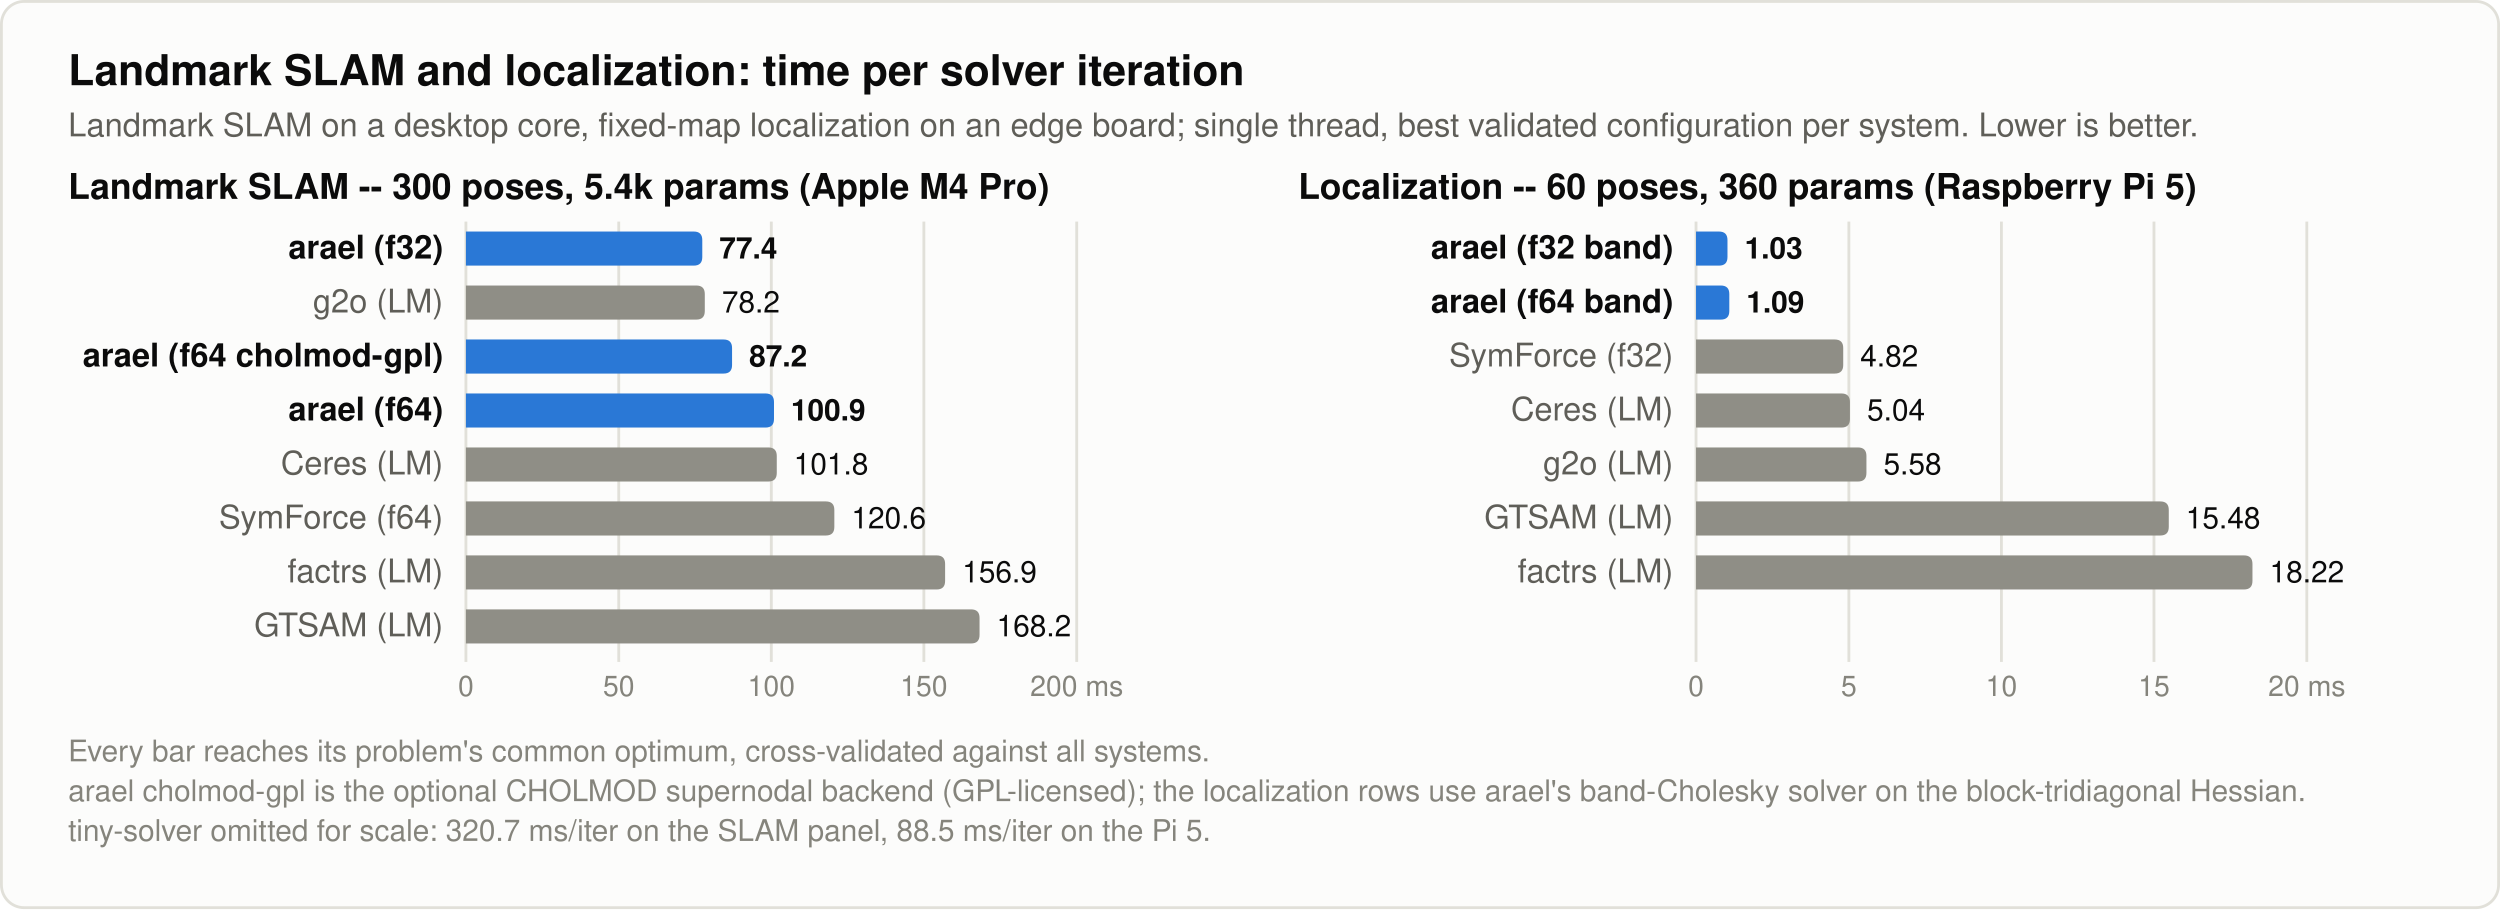
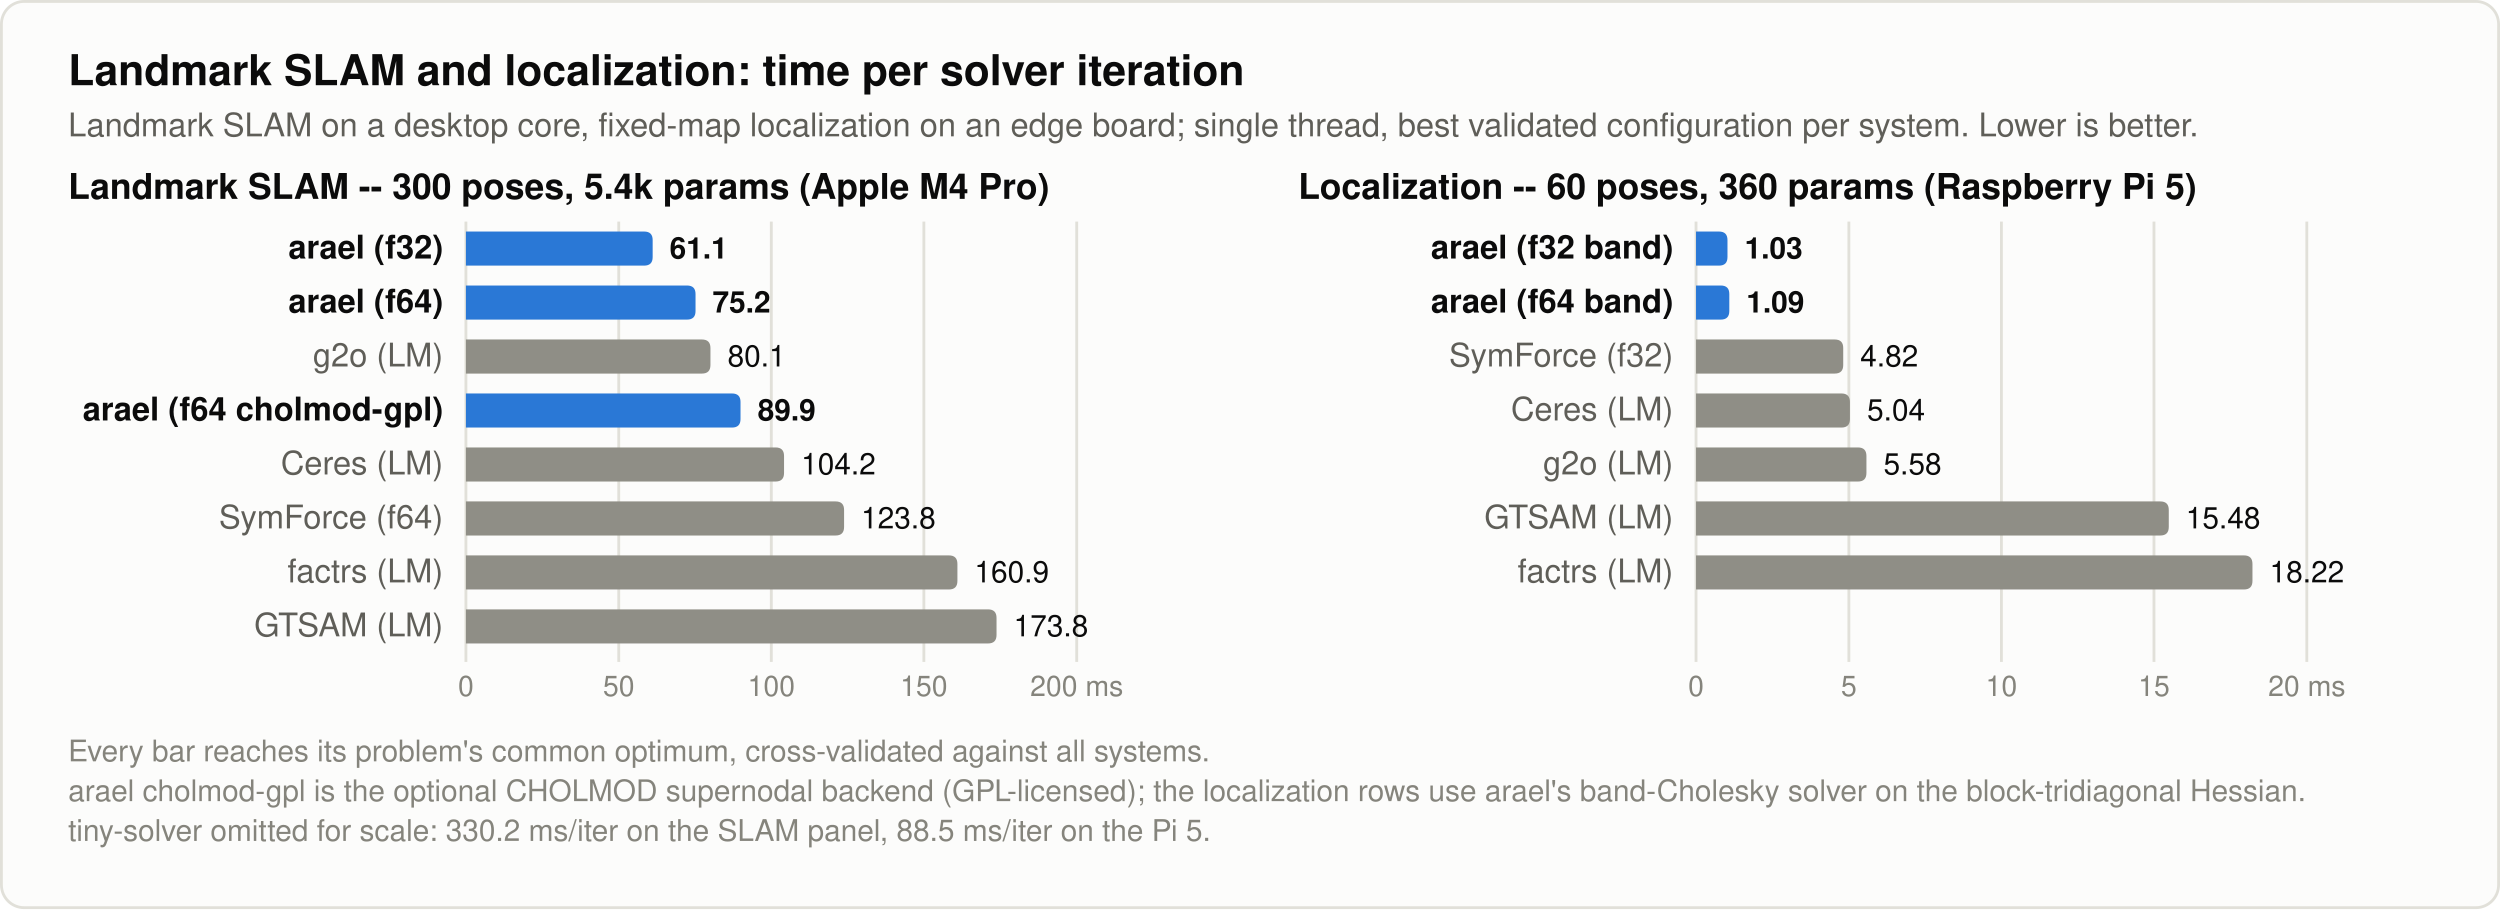
<svg xmlns="http://www.w3.org/2000/svg" width="880" height="320" viewBox="0 0 880 320" font-family="ui-sans-serif, system-ui, -apple-system, 'Segoe UI', Helvetica, Arial, sans-serif">
  <rect x="0.5" y="0.5" width="879" height="319" rx="8" fill="#fcfcfb" stroke="#e1e0d9" />
  <text x="24" y="30" font-size="15" font-weight="600" fill="#0b0b0b">Landmark SLAM and localization: time per solver iteration</text>
  <text x="24" y="48" font-size="11.5" fill="#5f5e58">Landmark SLAM on a desktop core, fixed-map localization on an edge board; single thread, best validated configuration per system. Lower is better.</text>
  <text x="24" y="70" font-size="12.5" font-weight="600" fill="#0b0b0b">Landmark SLAM -- 300 poses, 5.4k params (Apple M4 Pro)</text>
  <line x1="164.0" y1="78" x2="164.0" y2="233" stroke="#e1e0d9" stroke-width="1" />
  <text x="164.0" y="245" font-size="10" text-anchor="middle" fill="#85847c">0</text>
  <line x1="217.8" y1="78" x2="217.8" y2="233" stroke="#e1e0d9" stroke-width="1" />
  <text x="217.8" y="245" font-size="10" text-anchor="middle" fill="#85847c">50</text>
  <line x1="271.5" y1="78" x2="271.5" y2="233" stroke="#e1e0d9" stroke-width="1" />
  <text x="271.5" y="245" font-size="10" text-anchor="middle" fill="#85847c">100</text>
  <line x1="325.2" y1="78" x2="325.2" y2="233" stroke="#e1e0d9" stroke-width="1" />
  <text x="325.2" y="245" font-size="10" text-anchor="middle" fill="#85847c">150</text>
  <line x1="379.0" y1="78" x2="379.0" y2="233" stroke="#e1e0d9" stroke-width="1" />
  <text x="379.0" y="245" font-size="10" text-anchor="middle" fill="#85847c">200 ms</text>
  <text x="156" y="91.0" font-size="11.5" text-anchor="end" font-weight="600" fill="#0b0b0b">arael (f32)</text>
-   <path d="M164,81.5 L244.205,81.5 Q247.205,81.5 247.205,84.5 L247.205,90.5 Q247.205,93.5 244.205,93.5 L164,93.5 Z" fill="#2a78d6" />
-   <text x="253.2" y="91.0" font-size="10.5" font-weight="600" fill="#0b0b0b">77.4</text>
-   <text x="156" y="110.0" font-size="11.5" text-anchor="end" fill="#5f5e58">g2o (LM)</text>
-   <path d="M164,100.5 L245.087,100.5 Q248.087,100.5 248.087,103.5 L248.087,109.5 Q248.087,112.5 245.087,112.5 L164,112.5 Z" fill="#8f8e86" />
-   <text x="254.1" y="110.0" font-size="10.5" fill="#0b0b0b">78.2</text>
-   <text x="156" y="129.0" font-size="11.5" text-anchor="end" font-weight="600" fill="#0b0b0b">arael (f64 cholmod-gpl)</text>
-   <path d="M164,119.5 L254.686,119.5 Q257.686,119.5 257.686,122.5 L257.686,128.5 Q257.686,131.5 254.686,131.5 L164,131.5 Z" fill="#2a78d6" />
-   <text x="263.7" y="129.0" font-size="10.5" font-weight="600" fill="#0b0b0b">87.2</text>
-   <text x="156" y="148.0" font-size="11.5" text-anchor="end" font-weight="600" fill="#0b0b0b">arael (f64)</text>
-   <path d="M164,138.5 L269.446,138.5 Q272.446,138.5 272.446,141.5 L272.446,147.5 Q272.446,150.5 269.446,150.5 L164,150.5 Z" fill="#2a78d6" />
-   <text x="278.4" y="148.0" font-size="10.5" font-weight="600" fill="#0b0b0b">100.9</text>
+   <path d="M164,81.5 L226.736,81.5 Q229.736,81.5 229.736,84.5 L229.736,90.5 Q229.736,93.5 226.736,93.5 L164,93.5 Z" fill="#2a78d6" />
+   <text x="235.7" y="91.0" font-size="10.5" font-weight="600" fill="#0b0b0b">61.1</text>
+   <text x="156" y="110.0" font-size="11.5" text-anchor="end" font-weight="600" fill="#0b0b0b">arael (f64)</text>
+   <path d="M164,100.5 L241.829,100.5 Q244.829,100.5 244.829,103.5 L244.829,109.5 Q244.829,112.5 241.829,112.5 L164,112.5 Z" fill="#2a78d6" />
+   <text x="250.8" y="110.0" font-size="10.5" font-weight="600" fill="#0b0b0b">75.2</text>
+   <text x="156" y="129.0" font-size="11.5" text-anchor="end" fill="#5f5e58">g2o (LM)</text>
+   <path d="M164,119.5 L247.075,119.5 Q250.075,119.5 250.075,122.5 L250.075,128.5 Q250.075,131.5 247.075,131.5 L164,131.5 Z" fill="#8f8e86" />
+   <text x="256.1" y="129.0" font-size="10.5" fill="#0b0b0b">80.1</text>
+   <text x="156" y="148.0" font-size="11.5" text-anchor="end" font-weight="600" fill="#0b0b0b">arael (f64 cholmod-gpl)</text>
+   <path d="M164,138.5 L257.664,138.5 Q260.664,138.5 260.664,141.5 L260.664,147.5 Q260.664,150.5 257.664,150.5 L164,150.5 Z" fill="#2a78d6" />
+   <text x="266.7" y="148.0" font-size="10.5" font-weight="600" fill="#0b0b0b">89.9</text>
  <text x="156" y="167.0" font-size="11.5" text-anchor="end" fill="#5f5e58">Ceres (LM)</text>
-   <path d="M164,157.5 L270.424,157.5 Q273.424,157.5 273.424,160.5 L273.424,166.5 Q273.424,169.5 270.424,169.5 L164,169.5 Z" fill="#8f8e86" />
-   <text x="279.4" y="167.0" font-size="10.5" fill="#0b0b0b">101.8</text>
+   <path d="M164,157.5 L272.983,157.5 Q275.983,157.5 275.983,160.5 L275.983,166.5 Q275.983,169.5 272.983,169.5 L164,169.5 Z" fill="#8f8e86" />
+   <text x="282.0" y="167.0" font-size="10.5" fill="#0b0b0b">104.2</text>
  <text x="156" y="186.0" font-size="11.5" text-anchor="end" fill="#5f5e58">SymForce (f64)</text>
-   <path d="M164,176.5 L290.688,176.5 Q293.688,176.5 293.688,179.5 L293.688,185.5 Q293.688,188.5 290.688,188.5 L164,188.5 Z" fill="#8f8e86" />
-   <text x="299.7" y="186.0" font-size="10.5" fill="#0b0b0b">120.6</text>
+   <path d="M164,176.5 L294.117,176.5 Q297.117,176.5 297.117,179.5 L297.117,185.5 Q297.117,188.5 294.117,188.5 L164,188.5 Z" fill="#8f8e86" />
+   <text x="303.1" y="186.0" font-size="10.5" fill="#0b0b0b">123.8</text>
  <text x="156" y="205.0" font-size="11.5" text-anchor="end" fill="#5f5e58">factrs (LM)</text>
-   <path d="M164,195.5 L329.678,195.5 Q332.678,195.5 332.678,198.5 L332.678,204.5 Q332.678,207.5 329.678,207.5 L164,207.5 Z" fill="#8f8e86" />
-   <text x="338.7" y="205.0" font-size="10.5" fill="#0b0b0b">156.9</text>
+   <path d="M164,195.5 L334.01,195.5 Q337.01,195.5 337.01,198.5 L337.01,204.5 Q337.01,207.5 334.01,207.5 L164,207.5 Z" fill="#8f8e86" />
+   <text x="343.0" y="205.0" font-size="10.5" fill="#0b0b0b">160.9</text>
  <text x="156" y="224.0" font-size="11.5" text-anchor="end" fill="#5f5e58">GTSAM (LM)</text>
-   <path d="M164,214.5 L341.804,214.5 Q344.804,214.5 344.804,217.5 L344.804,223.5 Q344.804,226.5 341.804,226.5 L164,226.5 Z" fill="#8f8e86" />
-   <text x="350.8" y="224.0" font-size="10.5" fill="#0b0b0b">168.2</text>
+   <path d="M164,214.5 L347.781,214.5 Q350.781,214.5 350.781,217.5 L350.781,223.5 Q350.781,226.5 347.781,226.5 L164,226.5 Z" fill="#8f8e86" />
+   <text x="356.8" y="224.0" font-size="10.5" fill="#0b0b0b">173.8</text>
  <text x="457" y="70" font-size="12.5" font-weight="600" fill="#0b0b0b">Localization -- 60 poses, 360 params (Raspberry Pi 5)</text>
  <line x1="597.0" y1="78" x2="597.0" y2="233" stroke="#e1e0d9" stroke-width="1" />
  <text x="597.0" y="245" font-size="10" text-anchor="middle" fill="#85847c">0</text>
  <line x1="650.8" y1="78" x2="650.8" y2="233" stroke="#e1e0d9" stroke-width="1" />
  <text x="650.8" y="245" font-size="10" text-anchor="middle" fill="#85847c">5</text>
  <line x1="704.5" y1="78" x2="704.5" y2="233" stroke="#e1e0d9" stroke-width="1" />
  <text x="704.5" y="245" font-size="10" text-anchor="middle" fill="#85847c">10</text>
  <line x1="758.2" y1="78" x2="758.2" y2="233" stroke="#e1e0d9" stroke-width="1" />
  <text x="758.2" y="245" font-size="10" text-anchor="middle" fill="#85847c">15</text>
  <line x1="812.0" y1="78" x2="812.0" y2="233" stroke="#e1e0d9" stroke-width="1" />
  <text x="812.0" y="245" font-size="10" text-anchor="middle" fill="#85847c">20 ms</text>
  <text x="589" y="91.0" font-size="11.5" text-anchor="end" font-weight="600" fill="#0b0b0b">arael (f32 band)</text>
  <path d="M597,81.5 L605.072,81.5 Q608.072,81.5 608.072,84.5 L608.072,90.5 Q608.072,93.5 605.072,93.5 L597,93.5 Z" fill="#2a78d6" />
  <text x="614.1" y="91.0" font-size="10.5" font-weight="600" fill="#0b0b0b">1.03</text>
  <text x="589" y="110.0" font-size="11.5" text-anchor="end" font-weight="600" fill="#0b0b0b">arael (f64 band)</text>
  <path d="M597,100.5 L605.717,100.5 Q608.717,100.5 608.717,103.5 L608.717,109.5 Q608.717,112.5 605.717,112.5 L597,112.5 Z" fill="#2a78d6" />
  <text x="614.7" y="110.0" font-size="10.5" font-weight="600" fill="#0b0b0b">1.09</text>
  <text x="589" y="129.0" font-size="11.5" text-anchor="end" fill="#5f5e58">SymForce (f32)</text>
  <path d="M597,119.5 L645.815,119.5 Q648.815,119.5 648.815,122.5 L648.815,128.5 Q648.815,131.5 645.815,131.5 L597,131.5 Z" fill="#8f8e86" />
  <text x="654.8" y="129.0" font-size="10.5" fill="#0b0b0b">4.82</text>
  <text x="589" y="148.0" font-size="11.5" text-anchor="end" fill="#5f5e58">Ceres (LM)</text>
  <path d="M597,138.5 L648.18,138.5 Q651.18,138.5 651.18,141.5 L651.18,147.5 Q651.18,150.5 648.18,150.5 L597,150.5 Z" fill="#8f8e86" />
  <text x="657.2" y="148.0" font-size="10.5" fill="#0b0b0b">5.04</text>
  <text x="589" y="167.0" font-size="11.5" text-anchor="end" fill="#5f5e58">g2o (LM)</text>
  <path d="M597,157.5 L653.985,157.5 Q656.985,157.5 656.985,160.5 L656.985,166.5 Q656.985,169.5 653.985,169.5 L597,169.5 Z" fill="#8f8e86" />
  <text x="663.0" y="167.0" font-size="10.5" fill="#0b0b0b">5.58</text>
  <text x="589" y="186.0" font-size="11.5" text-anchor="end" fill="#5f5e58">GTSAM (LM)</text>
  <path d="M597,176.5 L760.41,176.5 Q763.41,176.5 763.41,179.5 L763.41,185.5 Q763.41,188.5 760.41,188.5 L597,188.5 Z" fill="#8f8e86" />
  <text x="769.4" y="186.0" font-size="10.5" fill="#0b0b0b">15.48</text>
  <text x="589" y="205.0" font-size="11.5" text-anchor="end" fill="#5f5e58">factrs (LM)</text>
  <path d="M597,195.5 L789.865,195.5 Q792.865,195.5 792.865,198.5 L792.865,204.5 Q792.865,207.5 789.865,207.5 L597,207.5 Z" fill="#8f8e86" />
  <text x="798.9" y="205.0" font-size="10.5" fill="#0b0b0b">18.22</text>
  <text x="24" y="268" font-size="10.5" fill="#85847c">Every bar reaches its problem's common optimum, cross-validated against all systems.</text>
  <text x="24" y="282" font-size="10.5" fill="#85847c">arael cholmod-gpl is the optional CHOLMOD supernodal backend (GPL-licensed); the localization rows use arael's band-Cholesky solver on the block-tridiagonal Hessian.</text>
-   <text x="24" y="296" font-size="10.5" fill="#85847c">tiny-solver omitted for scale: 320.7 ms/iter on the SLAM panel, 88.5 ms/iter on the Pi 5.</text>
+   <text x="24" y="296" font-size="10.5" fill="#85847c">tiny-solver omitted for scale: 330.2 ms/iter on the SLAM panel, 88.5 ms/iter on the Pi 5.</text>
</svg>
